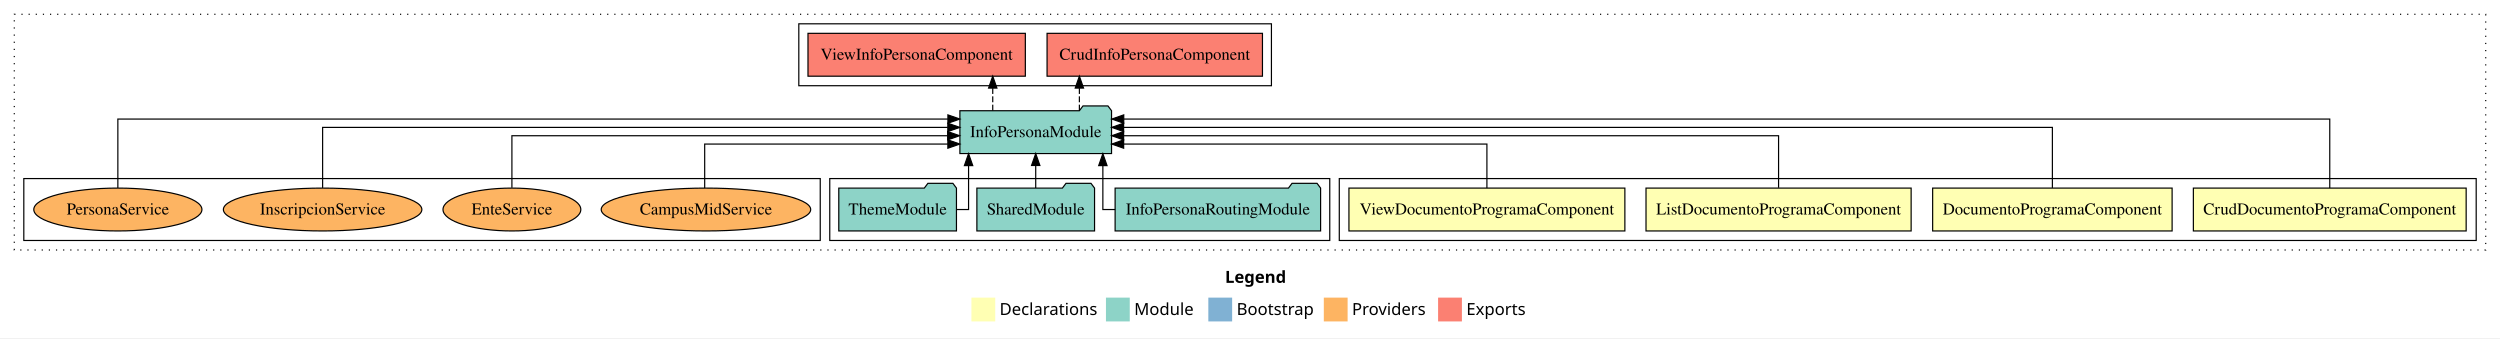
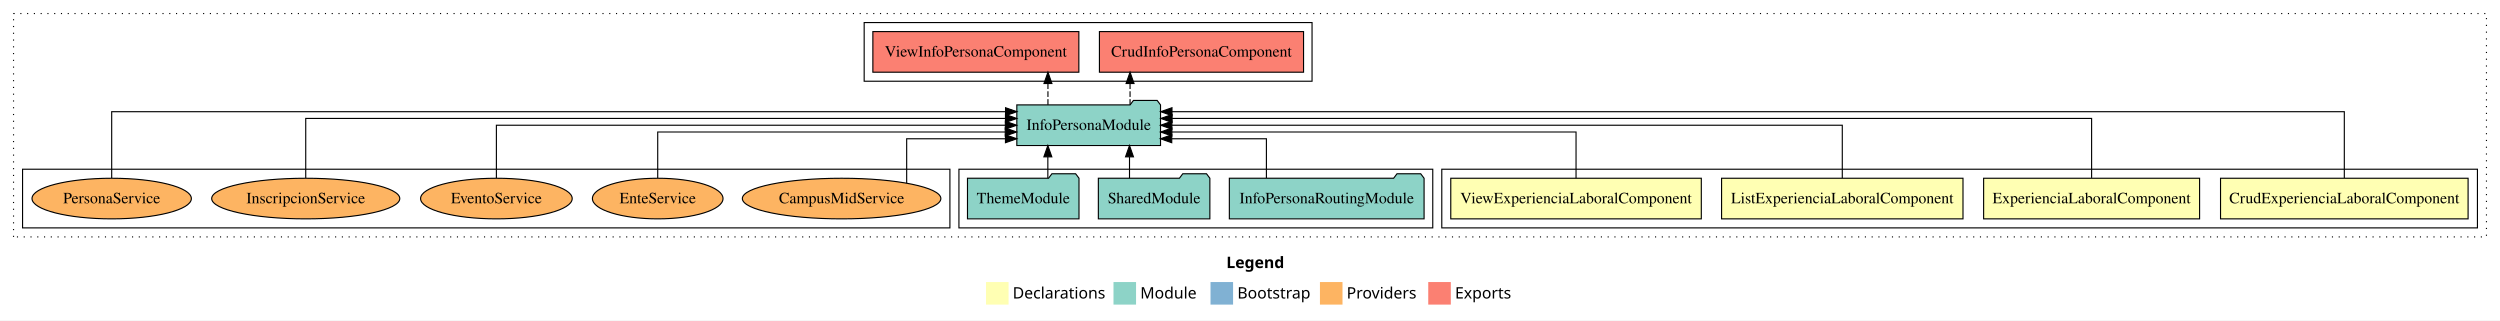
- <svg xmlns="http://www.w3.org/2000/svg" width="2100pt" height="284pt" viewBox="0.00 0.00 2100.00 284.00">
+ <svg xmlns="http://www.w3.org/2000/svg" width="2216pt" height="284pt" viewBox="0.00 0.00 2216.00 284.00">
  <g id="graph0" class="graph" transform="scale(1 1) rotate(0) translate(4 280)">
-     <polygon fill="#ffffff" stroke="transparent" points="-4,4 -4,-280 2096,-280 2096,4 -4,4" />
-     <text text-anchor="start" x="1025.009" y="-42.4" font-family="sans-serif" font-weight="bold" font-size="14.00" fill="#000000">Legend</text>
-     <polygon fill="#ffffb3" stroke="transparent" points="812,-10 812,-30 832,-30 832,-10 812,-10" />
-     <text text-anchor="start" x="835.629" y="-15.4" font-family="sans-serif" font-size="14.00" fill="#000000">  Declarations</text>
-     <polygon fill="#8dd3c7" stroke="transparent" points="925,-10 925,-30 945,-30 945,-10 925,-10" />
-     <text text-anchor="start" x="948.725" y="-15.4" font-family="sans-serif" font-size="14.00" fill="#000000">  Module</text>
-     <polygon fill="#80b1d3" stroke="transparent" points="1011,-10 1011,-30 1031,-30 1031,-10 1011,-10" />
-     <text text-anchor="start" x="1034.781" y="-15.4" font-family="sans-serif" font-size="14.00" fill="#000000">  Bootstrap</text>
-     <polygon fill="#fdb462" stroke="transparent" points="1108,-10 1108,-30 1128,-30 1128,-10 1108,-10" />
-     <text text-anchor="start" x="1131.673" y="-15.4" font-family="sans-serif" font-size="14.00" fill="#000000">  Providers</text>
-     <polygon fill="#fb8072" stroke="transparent" points="1204,-10 1204,-30 1224,-30 1224,-10 1204,-10" />
-     <text text-anchor="start" x="1227.726" y="-15.4" font-family="sans-serif" font-size="14.00" fill="#000000">  Exports</text>
+     <polygon fill="#ffffff" stroke="transparent" points="-4,4 -4,-280 2212,-280 2212,4 -4,4" />
+     <text text-anchor="start" x="1083.009" y="-42.4" font-family="sans-serif" font-weight="bold" font-size="14.00" fill="#000000">Legend</text>
+     <polygon fill="#ffffb3" stroke="transparent" points="870,-10 870,-30 890,-30 890,-10 870,-10" />
+     <text text-anchor="start" x="893.629" y="-15.4" font-family="sans-serif" font-size="14.00" fill="#000000">  Declarations</text>
+     <polygon fill="#8dd3c7" stroke="transparent" points="983,-10 983,-30 1003,-30 1003,-10 983,-10" />
+     <text text-anchor="start" x="1006.725" y="-15.4" font-family="sans-serif" font-size="14.00" fill="#000000">  Module</text>
+     <polygon fill="#80b1d3" stroke="transparent" points="1069,-10 1069,-30 1089,-30 1089,-10 1069,-10" />
+     <text text-anchor="start" x="1092.781" y="-15.4" font-family="sans-serif" font-size="14.00" fill="#000000">  Bootstrap</text>
+     <polygon fill="#fdb462" stroke="transparent" points="1166,-10 1166,-30 1186,-30 1186,-10 1166,-10" />
+     <text text-anchor="start" x="1189.673" y="-15.4" font-family="sans-serif" font-size="14.00" fill="#000000">  Providers</text>
+     <polygon fill="#fb8072" stroke="transparent" points="1262,-10 1262,-30 1282,-30 1282,-10 1262,-10" />
+     <text text-anchor="start" x="1285.726" y="-15.4" font-family="sans-serif" font-size="14.00" fill="#000000">  Exports</text>
    <g id="clust1" class="cluster">
-       <polygon fill="none" stroke="#000000" stroke-dasharray="1,5" points="8,-70 8,-268 2084,-268 2084,-70 8,-70" />
+       <polygon fill="none" stroke="#000000" stroke-dasharray="1,5" points="8,-70 8,-268 2200,-268 2200,-70 8,-70" />
    </g>
    <g id="clust2" class="cluster">
-       <polygon fill="none" stroke="#000000" points="1121,-78 1121,-130 2076,-130 2076,-78 1121,-78" />
+       <polygon fill="none" stroke="#000000" points="1274,-78 1274,-130 2192,-130 2192,-78 1274,-78" />
    </g>
    <g id="clust7" class="cluster">
-       <polygon fill="none" stroke="#000000" points="693,-78 693,-130 1113,-130 1113,-78 693,-78" />
+       <polygon fill="none" stroke="#000000" points="846,-78 846,-130 1266,-130 1266,-78 846,-78" />
    </g>
    <g id="clust8" class="cluster">
-       <polygon fill="none" stroke="#000000" points="667,-208 667,-260 1064,-260 1064,-208 667,-208" />
+       <polygon fill="none" stroke="#000000" points="762,-208 762,-260 1159,-260 1159,-208 762,-208" />
    </g>
    <g id="clust10" class="cluster">
-       <polygon fill="none" stroke="#000000" points="16,-78 16,-130 685,-130 685,-78 16,-78" />
+       <polygon fill="none" stroke="#000000" points="16,-78 16,-130 838,-130 838,-78 16,-78" />
    </g>
    <g id="node1" class="node">
-       <polygon fill="#ffffb3" stroke="#000000" points="2067.57,-122 1838.43,-122 1838.43,-86 2067.57,-86 2067.57,-122" />
-       <text text-anchor="middle" x="1953" y="-99.8" font-family="Times,serif" font-size="14.00" fill="#000000">CrudDocumentoProgramaComponent</text>
+       <polygon fill="#ffffb3" stroke="#000000" points="2183.716,-122 1964.284,-122 1964.284,-86 2183.716,-86 2183.716,-122" />
+       <text text-anchor="middle" x="2074" y="-99.8" font-family="Times,serif" font-size="14.00" fill="#000000">CrudExperienciaLaboralComponent</text>
    </g>
    <g id="node5" class="node">
-       <polygon fill="#8dd3c7" stroke="#000000" points="929.688,-187 926.688,-191 905.688,-191 902.688,-187 802.312,-187 802.312,-151 929.688,-151 929.688,-187" />
-       <text text-anchor="middle" x="866" y="-164.8" font-family="Times,serif" font-size="14.00" fill="#000000">InfoPersonaModule</text>
+       <polygon fill="#8dd3c7" stroke="#000000" points="1024.688,-187 1021.688,-191 1000.688,-191 997.688,-187 897.312,-187 897.312,-151 1024.688,-151 1024.688,-187" />
+       <text text-anchor="middle" x="961" y="-164.8" font-family="Times,serif" font-size="14.00" fill="#000000">InfoPersonaModule</text>
    </g>
    <g id="edge1" class="edge">
-       <path fill="none" stroke="#000000" d="M1953,-122.011C1953,-144.485 1953,-180 1953,-180 1953,-180 939.939,-180 939.939,-180" />
-       <polygon fill="#000000" stroke="#000000" points="939.939,-176.5 929.939,-180 939.939,-183.5 939.939,-176.5" />
+       <path fill="none" stroke="#000000" d="M2074,-122.248C2074,-145.018 2074,-181 2074,-181 2074,-181 1034.837,-181 1034.837,-181" />
+       <polygon fill="#000000" stroke="#000000" points="1034.837,-177.5 1024.837,-181 1034.837,-184.5 1034.837,-177.5" />
    </g>
    <g id="node2" class="node">
-       <polygon fill="#ffffb3" stroke="#000000" points="1820.573,-122 1619.427,-122 1619.427,-86 1820.573,-86 1820.573,-122" />
-       <text text-anchor="middle" x="1720" y="-99.8" font-family="Times,serif" font-size="14.00" fill="#000000">DocumentoProgramaComponent</text>
+       <polygon fill="#ffffb3" stroke="#000000" points="1945.718,-122 1754.282,-122 1754.282,-86 1945.718,-86 1945.718,-122" />
+       <text text-anchor="middle" x="1850" y="-99.8" font-family="Times,serif" font-size="14.00" fill="#000000">ExperienciaLaboralComponent</text>
    </g>
    <g id="edge2" class="edge">
-       <path fill="none" stroke="#000000" d="M1720,-122.129C1720,-142.572 1720,-173 1720,-173 1720,-173 939.84,-173 939.84,-173" />
-       <polygon fill="#000000" stroke="#000000" points="939.84,-169.5 929.84,-173 939.84,-176.5 939.84,-169.5" />
+       <path fill="none" stroke="#000000" d="M1850,-122.284C1850,-143.321 1850,-175 1850,-175 1850,-175 1034.935,-175 1034.935,-175" />
+       <polygon fill="#000000" stroke="#000000" points="1034.935,-171.5 1024.935,-175 1034.935,-178.5 1034.935,-171.5" />
    </g>
    <g id="node3" class="node">
-       <polygon fill="#ffffb3" stroke="#000000" points="1601.351,-122 1378.649,-122 1378.649,-86 1601.351,-86 1601.351,-122" />
-       <text text-anchor="middle" x="1490" y="-99.8" font-family="Times,serif" font-size="14.00" fill="#000000">ListDocumentoProgramaComponent</text>
+       <polygon fill="#ffffb3" stroke="#000000" points="1735.997,-122 1522.003,-122 1522.003,-86 1735.997,-86 1735.997,-122" />
+       <text text-anchor="middle" x="1629" y="-99.8" font-family="Times,serif" font-size="14.00" fill="#000000">ListExperienciaLaboralComponent</text>
    </g>
    <g id="edge3" class="edge">
-       <path fill="none" stroke="#000000" d="M1490,-122.267C1490,-140.555 1490,-166 1490,-166 1490,-166 939.846,-166 939.846,-166" />
-       <polygon fill="#000000" stroke="#000000" points="939.846,-162.5 929.846,-166 939.846,-169.5 939.846,-162.5" />
+       <path fill="none" stroke="#000000" d="M1629,-122.106C1629,-141.339 1629,-169 1629,-169 1629,-169 1034.748,-169 1034.748,-169" />
+       <polygon fill="#000000" stroke="#000000" points="1034.748,-165.5 1024.748,-169 1034.748,-172.5 1034.748,-165.5" />
    </g>
    <g id="node4" class="node">
-       <polygon fill="#ffffb3" stroke="#000000" points="1360.892,-122 1129.108,-122 1129.108,-86 1360.892,-86 1360.892,-122" />
-       <text text-anchor="middle" x="1245" y="-99.8" font-family="Times,serif" font-size="14.00" fill="#000000">ViewDocumentoProgramaComponent</text>
+       <polygon fill="#ffffb3" stroke="#000000" points="1504.037,-122 1281.963,-122 1281.963,-86 1504.037,-86 1504.037,-122" />
+       <text text-anchor="middle" x="1393" y="-99.8" font-family="Times,serif" font-size="14.00" fill="#000000">ViewExperienciaLaboralComponent</text>
    </g>
    <g id="edge4" class="edge">
-       <path fill="none" stroke="#000000" d="M1245,-122.009C1245,-138.049 1245,-159 1245,-159 1245,-159 939.864,-159 939.864,-159" />
-       <polygon fill="#000000" stroke="#000000" points="939.864,-155.5 929.864,-159 939.864,-162.5 939.864,-155.5" />
+       <path fill="none" stroke="#000000" d="M1393,-122.022C1393,-139.373 1393,-163 1393,-163 1393,-163 1034.743,-163 1034.743,-163" />
+       <polygon fill="#000000" stroke="#000000" points="1034.743,-159.5 1024.743,-163 1034.743,-166.5 1034.743,-159.5" />
    </g>
    <g id="node9" class="node">
-       <polygon fill="#fb8072" stroke="#000000" points="1056.468,-252 875.532,-252 875.532,-216 1056.468,-216 1056.468,-252" />
-       <text text-anchor="middle" x="966" y="-229.8" font-family="Times,serif" font-size="14.00" fill="#000000">CrudInfoPersonaComponent </text>
+       <polygon fill="#fb8072" stroke="#000000" points="1151.468,-252 970.532,-252 970.532,-216 1151.468,-216 1151.468,-252" />
+       <text text-anchor="middle" x="1061" y="-229.8" font-family="Times,serif" font-size="14.00" fill="#000000">CrudInfoPersonaComponent </text>
    </g>
    <g id="edge8" class="edge">
-       <path fill="none" stroke="#000000" stroke-dasharray="5,2" d="M902.68,-187.106C902.68,-187.106 902.68,-205.991 902.68,-205.991" />
-       <polygon fill="#000000" stroke="#000000" points="899.18,-205.991 902.68,-215.991 906.18,-205.991 899.18,-205.991" />
+       <path fill="none" stroke="#000000" stroke-dasharray="5,2" d="M997.68,-187.106C997.68,-187.106 997.68,-205.991 997.68,-205.991" />
+       <polygon fill="#000000" stroke="#000000" points="994.18,-205.991 997.68,-215.991 1001.18,-205.991 994.18,-205.991" />
    </g>
    <g id="node10" class="node">
-       <polygon fill="#fb8072" stroke="#000000" points="857.289,-252 674.711,-252 674.711,-216 857.289,-216 857.289,-252" />
-       <text text-anchor="middle" x="766" y="-229.8" font-family="Times,serif" font-size="14.00" fill="#000000">ViewInfoPersonaComponent </text>
+       <polygon fill="#fb8072" stroke="#000000" points="952.289,-252 769.711,-252 769.711,-216 952.289,-216 952.289,-252" />
+       <text text-anchor="middle" x="861" y="-229.8" font-family="Times,serif" font-size="14.00" fill="#000000">ViewInfoPersonaComponent </text>
    </g>
    <g id="edge9" class="edge">
-       <path fill="none" stroke="#000000" stroke-dasharray="5,2" d="M829.9,-187.106C829.9,-187.106 829.9,-205.991 829.9,-205.991" />
-       <polygon fill="#000000" stroke="#000000" points="826.4,-205.991 829.9,-215.991 833.4,-205.991 826.4,-205.991" />
+       <path fill="none" stroke="#000000" stroke-dasharray="5,2" d="M924.9,-187.106C924.9,-187.106 924.9,-205.991 924.9,-205.991" />
+       <polygon fill="#000000" stroke="#000000" points="921.4,-205.991 924.9,-215.991 928.4,-205.991 921.4,-205.991" />
    </g>
    <g id="node6" class="node">
-       <polygon fill="#8dd3c7" stroke="#000000" points="1105.306,-122 1102.306,-126 1081.306,-126 1078.306,-122 932.694,-122 932.694,-86 1105.306,-86 1105.306,-122" />
-       <text text-anchor="middle" x="1019" y="-99.8" font-family="Times,serif" font-size="14.00" fill="#000000">InfoPersonaRoutingModule</text>
+       <polygon fill="#8dd3c7" stroke="#000000" points="1258.306,-122 1255.306,-126 1234.306,-126 1231.306,-122 1085.694,-122 1085.694,-86 1258.306,-86 1258.306,-122" />
+       <text text-anchor="middle" x="1172" y="-99.8" font-family="Times,serif" font-size="14.00" fill="#000000">InfoPersonaRoutingModule</text>
    </g>
    <g id="edge5" class="edge">
-       <path fill="none" stroke="#000000" d="M932.74,-104C926.388,-104 922.403,-104 922.403,-104 922.403,-104 922.403,-140.894 922.403,-140.894" />
-       <polygon fill="#000000" stroke="#000000" points="918.903,-140.894 922.403,-150.894 925.903,-140.894 918.903,-140.894" />
+       <path fill="none" stroke="#000000" d="M1118.541,-122.24C1118.541,-137.571 1118.541,-157 1118.541,-157 1118.541,-157 1034.624,-157 1034.624,-157" />
+       <polygon fill="#000000" stroke="#000000" points="1034.624,-153.5 1024.624,-157 1034.624,-160.5 1034.624,-153.5" />
    </g>
    <g id="node7" class="node">
-       <polygon fill="#8dd3c7" stroke="#000000" points="915.423,-122 912.423,-126 891.423,-126 888.423,-122 816.577,-122 816.577,-86 915.423,-86 915.423,-122" />
-       <text text-anchor="middle" x="866" y="-99.8" font-family="Times,serif" font-size="14.00" fill="#000000">SharedModule</text>
+       <polygon fill="#8dd3c7" stroke="#000000" points="1068.423,-122 1065.423,-126 1044.423,-126 1041.423,-122 969.577,-122 969.577,-86 1068.423,-86 1068.423,-122" />
+       <text text-anchor="middle" x="1019" y="-99.8" font-family="Times,serif" font-size="14.00" fill="#000000">SharedModule</text>
    </g>
    <g id="edge6" class="edge">
-       <path fill="none" stroke="#000000" d="M866,-122.106C866,-122.106 866,-140.991 866,-140.991" />
-       <polygon fill="#000000" stroke="#000000" points="862.5,-140.991 866,-150.991 869.5,-140.991 862.5,-140.991" />
+       <path fill="none" stroke="#000000" d="M997.192,-122.106C997.192,-122.106 997.192,-140.991 997.192,-140.991" />
+       <polygon fill="#000000" stroke="#000000" points="993.692,-140.991 997.192,-150.991 1000.692,-140.991 993.692,-140.991" />
    </g>
    <g id="node8" class="node">
-       <polygon fill="#8dd3c7" stroke="#000000" points="799.423,-122 796.423,-126 775.423,-126 772.423,-122 700.577,-122 700.577,-86 799.423,-86 799.423,-122" />
-       <text text-anchor="middle" x="750" y="-99.8" font-family="Times,serif" font-size="14.00" fill="#000000">ThemeModule</text>
+       <polygon fill="#8dd3c7" stroke="#000000" points="952.423,-122 949.423,-126 928.423,-126 925.423,-122 853.577,-122 853.577,-86 952.423,-86 952.423,-122" />
+       <text text-anchor="middle" x="903" y="-99.8" font-family="Times,serif" font-size="14.00" fill="#000000">ThemeModule</text>
    </g>
    <g id="edge7" class="edge">
-       <path fill="none" stroke="#000000" d="M799.216,-104C805.393,-104 809.597,-104 809.597,-104 809.597,-104 809.597,-140.894 809.597,-140.894" />
-       <polygon fill="#000000" stroke="#000000" points="806.097,-140.894 809.597,-150.894 813.097,-140.894 806.097,-140.894" />
+       <path fill="none" stroke="#000000" d="M924.809,-122.106C924.809,-122.106 924.809,-140.991 924.809,-140.991" />
+       <polygon fill="#000000" stroke="#000000" points="921.309,-140.991 924.809,-150.991 928.309,-140.991 921.309,-140.991" />
    </g>
    <g id="node11" class="node">
-       <ellipse fill="#fdb462" stroke="#000000" cx="589" cy="-104" rx="87.98" ry="18" />
-       <text text-anchor="middle" x="589" y="-99.8" font-family="Times,serif" font-size="14.00" fill="#000000">CampusMidService</text>
+       <ellipse fill="#fdb462" stroke="#000000" cx="742" cy="-104" rx="87.98" ry="18" />
+       <text text-anchor="middle" x="742" y="-99.8" font-family="Times,serif" font-size="14.00" fill="#000000">CampusMidService</text>
    </g>
    <g id="edge10" class="edge">
-       <path fill="none" stroke="#000000" d="M587.933,-122.009C587.933,-138.049 587.933,-159 587.933,-159 587.933,-159 792.206,-159 792.206,-159" />
-       <polygon fill="#000000" stroke="#000000" points="792.206,-162.5 802.206,-159 792.206,-155.5 792.206,-162.5" />
+       <path fill="none" stroke="#000000" d="M799.673,-117.649C799.673,-133.352 799.673,-157 799.673,-157 799.673,-157 887.239,-157 887.239,-157" />
+       <polygon fill="#000000" stroke="#000000" points="887.239,-160.5 897.239,-157 887.239,-153.5 887.239,-160.5" />
    </g>
    <g id="node12" class="node">
-       <ellipse fill="#fdb462" stroke="#000000" cx="426" cy="-104" rx="57.881" ry="18" />
-       <text text-anchor="middle" x="426" y="-99.8" font-family="Times,serif" font-size="14.00" fill="#000000">EnteService</text>
+       <ellipse fill="#fdb462" stroke="#000000" cx="579" cy="-104" rx="57.881" ry="18" />
+       <text text-anchor="middle" x="579" y="-99.8" font-family="Times,serif" font-size="14.00" fill="#000000">EnteService</text>
    </g>
    <g id="edge11" class="edge">
-       <path fill="none" stroke="#000000" d="M426,-122.267C426,-140.555 426,-166 426,-166 426,-166 792.02,-166 792.02,-166" />
-       <polygon fill="#000000" stroke="#000000" points="792.02,-169.5 802.02,-166 792.02,-162.5 792.02,-169.5" />
+       <path fill="none" stroke="#000000" d="M579,-122.022C579,-139.373 579,-163 579,-163 579,-163 887.062,-163 887.062,-163" />
+       <polygon fill="#000000" stroke="#000000" points="887.062,-166.5 897.062,-163 887.062,-159.5 887.062,-166.5" />
    </g>
    <g id="node13" class="node">
+       <ellipse fill="#fdb462" stroke="#000000" cx="436" cy="-104" rx="67.195" ry="18" />
+       <text text-anchor="middle" x="436" y="-99.8" font-family="Times,serif" font-size="14.00" fill="#000000">EventoService</text>
+     </g>
+     <g id="edge12" class="edge">
+       <path fill="none" stroke="#000000" d="M436,-122.106C436,-141.339 436,-169 436,-169 436,-169 887.15,-169 887.15,-169" />
+       <polygon fill="#000000" stroke="#000000" points="887.15,-172.5 897.15,-169 887.149,-165.5 887.15,-172.5" />
+     </g>
+     <g id="node14" class="node">
      <ellipse fill="#fdb462" stroke="#000000" cx="267" cy="-104" rx="83.364" ry="18" />
      <text text-anchor="middle" x="267" y="-99.8" font-family="Times,serif" font-size="14.00" fill="#000000">InscripcionService</text>
    </g>
-     <g id="edge12" class="edge">
-       <path fill="none" stroke="#000000" d="M267,-122.129C267,-142.572 267,-173 267,-173 267,-173 792.18,-173 792.18,-173" />
-       <polygon fill="#000000" stroke="#000000" points="792.18,-176.5 802.18,-173 792.18,-169.5 792.18,-176.5" />
+     <g id="edge13" class="edge">
+       <path fill="none" stroke="#000000" d="M267,-122.284C267,-143.321 267,-175 267,-175 267,-175 887.264,-175 887.264,-175" />
+       <polygon fill="#000000" stroke="#000000" points="887.264,-178.5 897.264,-175 887.264,-171.5 887.264,-178.5" />
    </g>
-     <g id="node14" class="node">
+     <g id="node15" class="node">
      <ellipse fill="#fdb462" stroke="#000000" cx="95" cy="-104" rx="70.622" ry="18" />
      <text text-anchor="middle" x="95" y="-99.8" font-family="Times,serif" font-size="14.00" fill="#000000">PersonaService</text>
    </g>
-     <g id="edge13" class="edge">
-       <path fill="none" stroke="#000000" d="M95,-122.011C95,-144.485 95,-180 95,-180 95,-180 792.25,-180 792.25,-180" />
-       <polygon fill="#000000" stroke="#000000" points="792.25,-183.5 802.25,-180 792.25,-176.5 792.25,-183.5" />
+     <g id="edge14" class="edge">
+       <path fill="none" stroke="#000000" d="M95,-122.248C95,-145.018 95,-181 95,-181 95,-181 887.321,-181 887.321,-181" />
+       <polygon fill="#000000" stroke="#000000" points="887.321,-184.5 897.321,-181 887.321,-177.5 887.321,-184.5" />
    </g>
  </g>
</svg>
